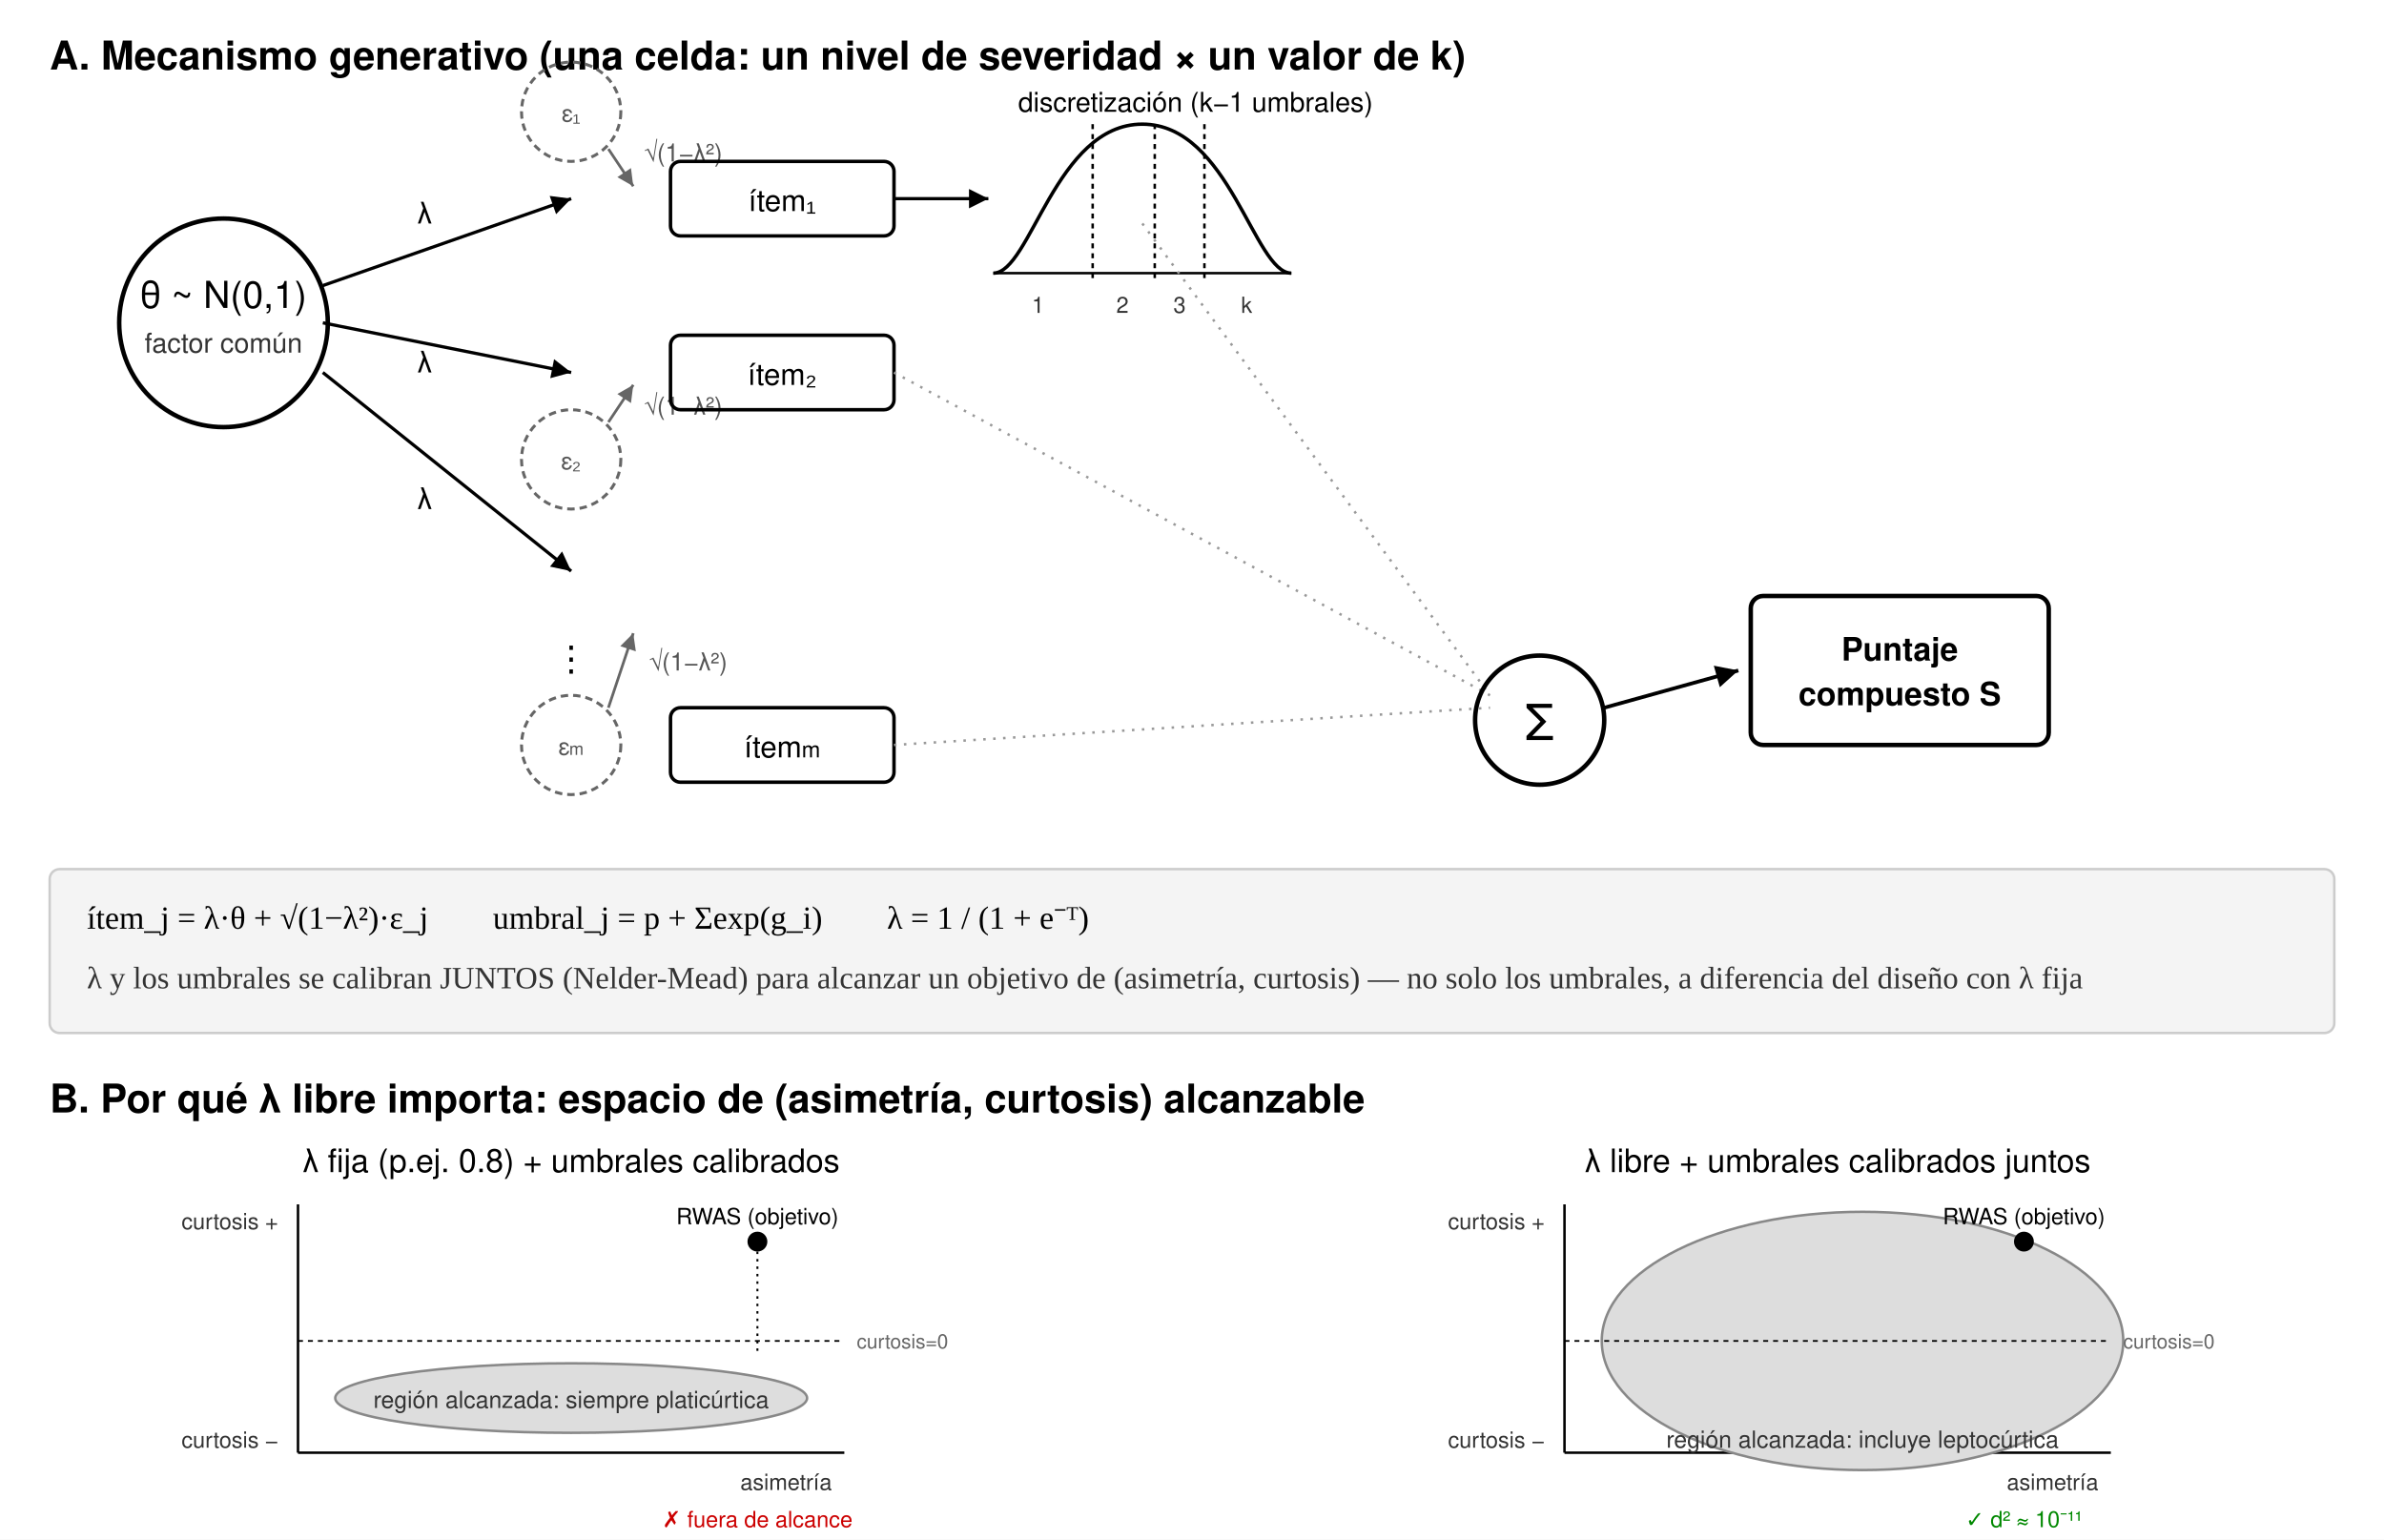
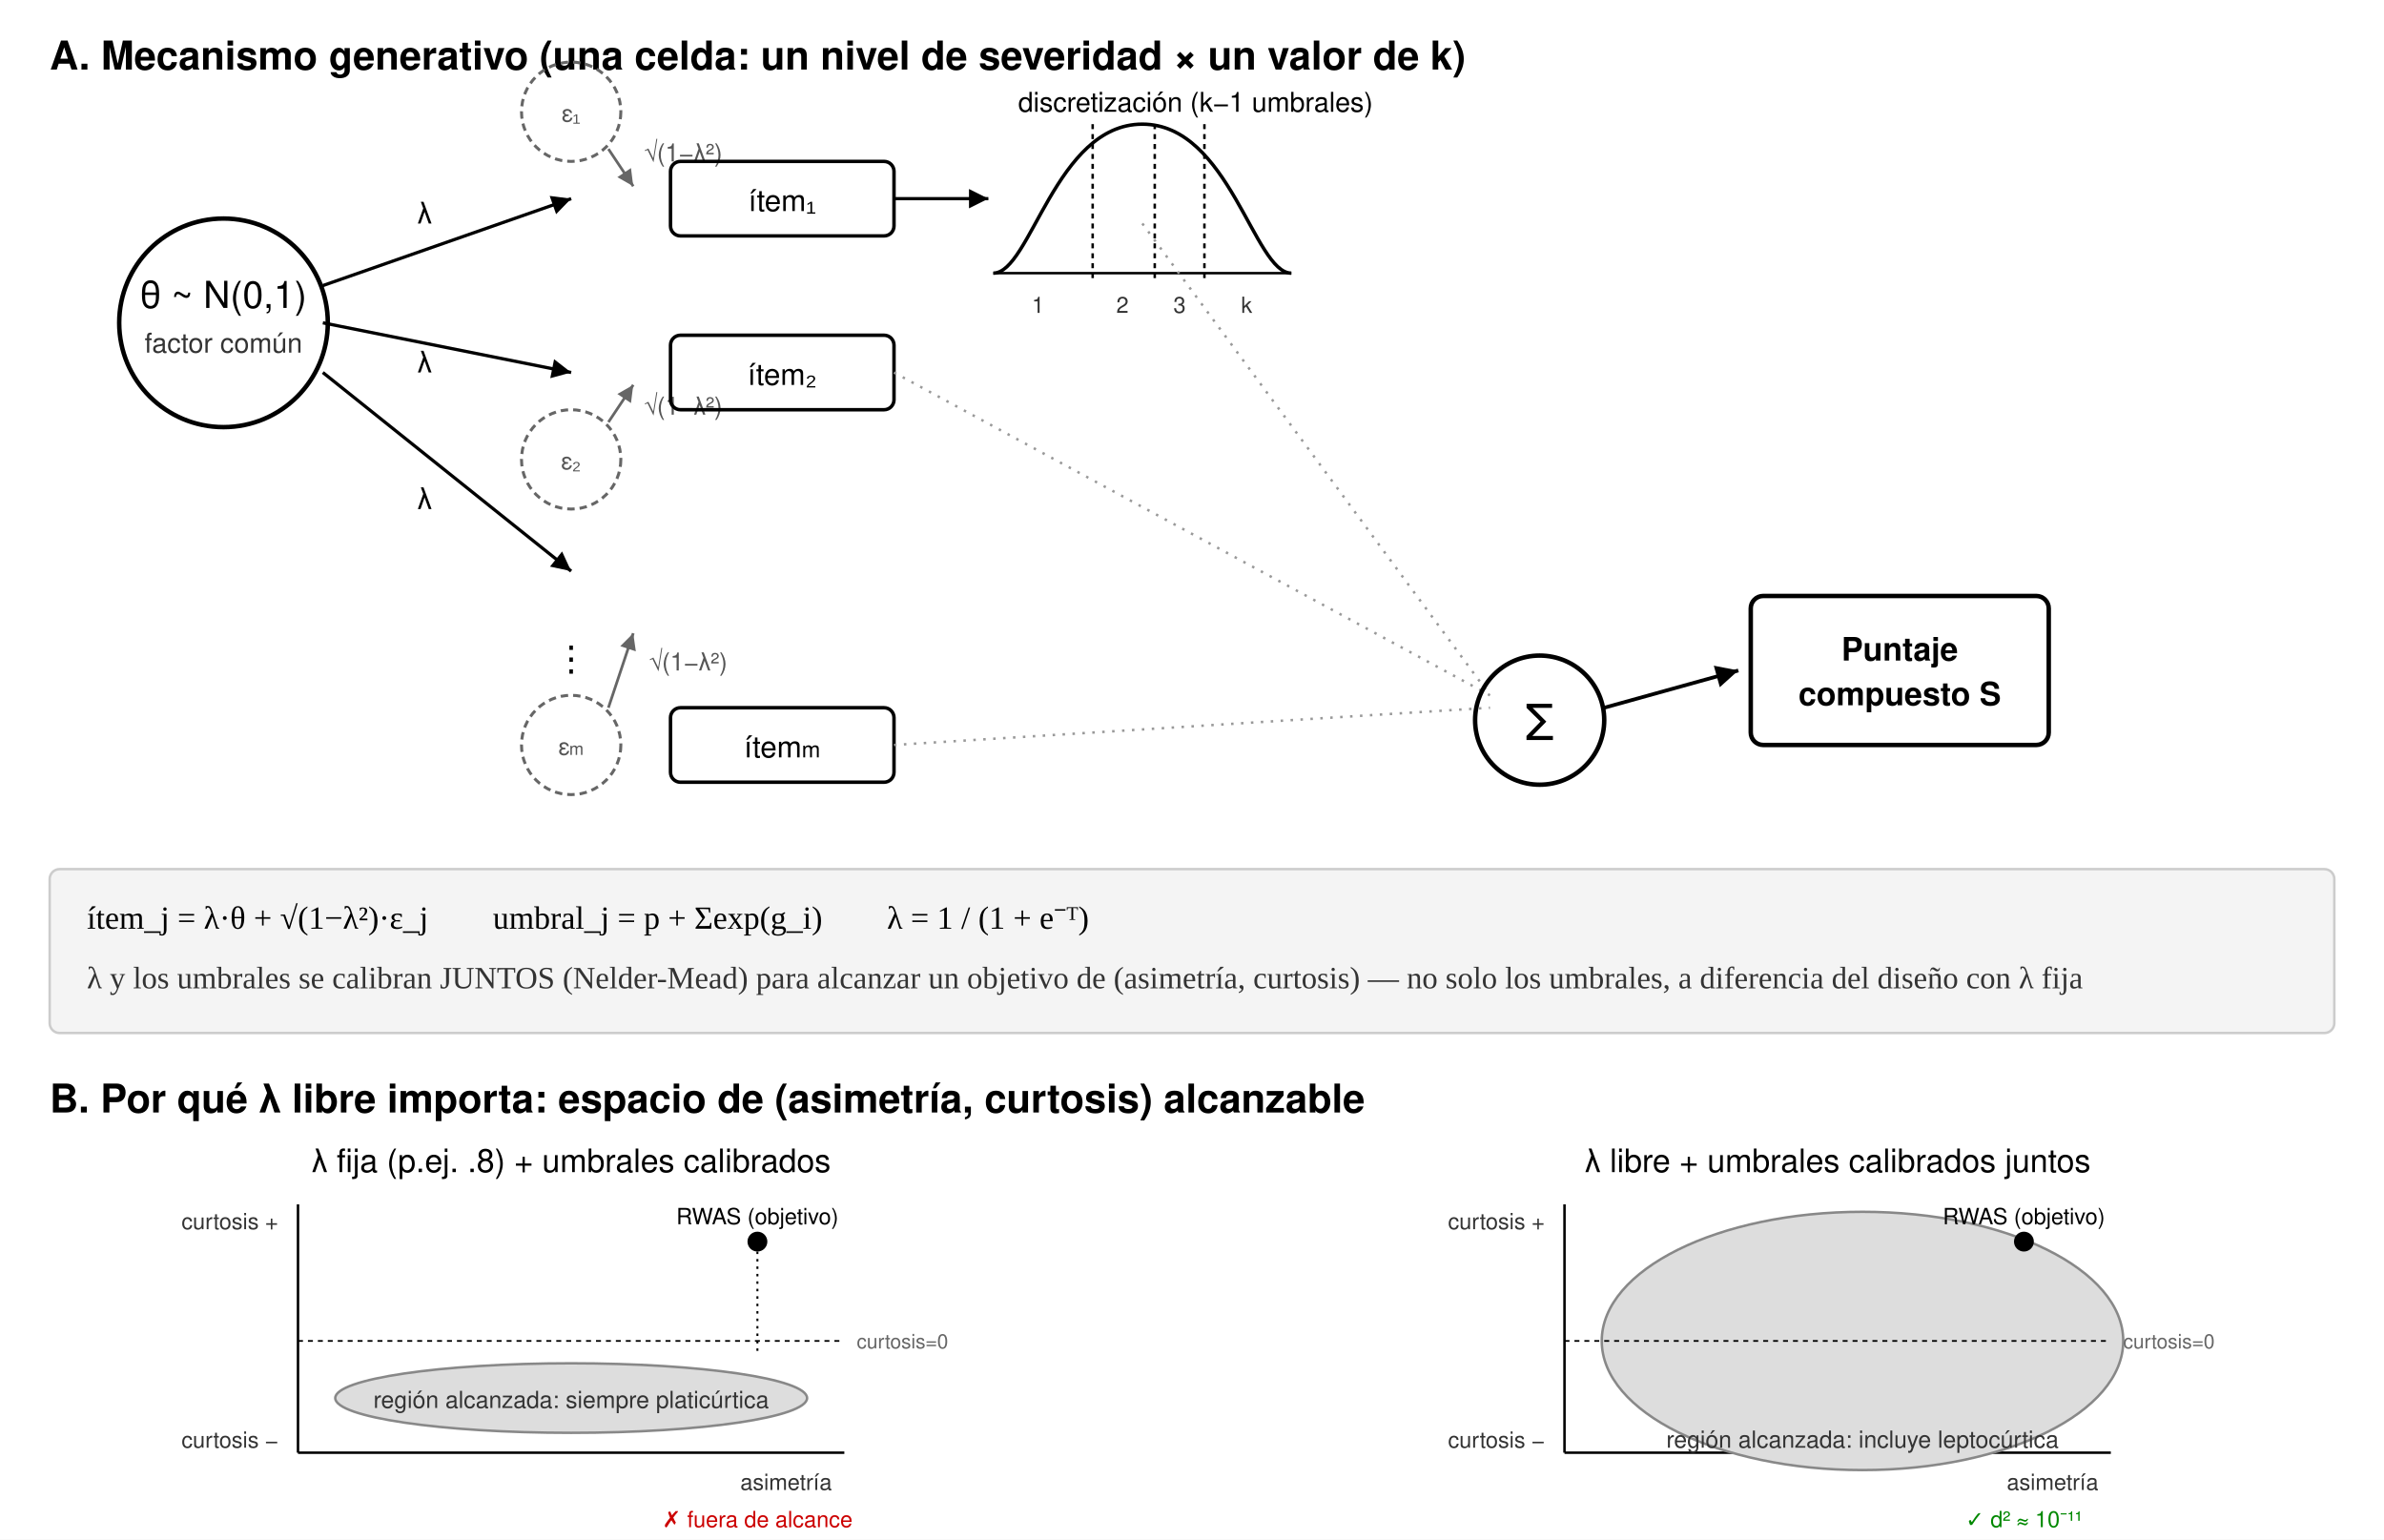
<svg xmlns="http://www.w3.org/2000/svg" viewBox="0 0 960 620" font-family="Helvetica, Arial, sans-serif">
  <rect x="0" y="0" width="960" height="620" fill="white" />
  <text x="20" y="28" font-size="16" font-weight="bold" fill="#000">A. Mecanismo generativo (una celda: un nivel de severidad × un valor de k)</text>
  <circle cx="90" cy="130" r="42" fill="none" stroke="#000" stroke-width="1.8" />
  <text x="90" y="124" font-size="15" text-anchor="middle" fill="#000">θ ~ N(0,1)</text>
  <text x="90" y="142" font-size="11" text-anchor="middle" fill="#333">factor común</text>
  <line x1="130" y1="115" x2="230" y2="80" stroke="#000" stroke-width="1.3" marker-end="url(#arrow)" />
  <line x1="130" y1="130" x2="230" y2="150" stroke="#000" stroke-width="1.3" marker-end="url(#arrow)" />
  <line x1="130" y1="150" x2="230" y2="230" stroke="#000" stroke-width="1.3" marker-end="url(#arrow)" />
  <text x="168" y="90" font-size="12" fill="#000">λ</text>
  <text x="168" y="150" font-size="12" fill="#000">λ</text>
  <text x="168" y="205" font-size="12" fill="#000">λ</text>
  <circle cx="230" cy="45" r="20" fill="none" stroke="#666" stroke-width="1.2" stroke-dasharray="3,2" />
  <text x="230" y="49" font-size="9.5" text-anchor="middle" fill="#555">ε₁</text>
  <line x1="245" y1="60" x2="255" y2="75" stroke="#666" stroke-width="1.1" marker-end="url(#arrowgray)" />
  <text x="260" y="65" font-size="10" fill="#555">√(1−λ²)</text>
  <circle cx="230" cy="185" r="20" fill="none" stroke="#666" stroke-width="1.2" stroke-dasharray="3,2" />
  <text x="230" y="189" font-size="9.5" text-anchor="middle" fill="#555">ε₂</text>
  <line x1="245" y1="170" x2="255" y2="155" stroke="#666" stroke-width="1.1" marker-end="url(#arrowgray)" />
  <text x="260" y="167" font-size="10" fill="#555">√(1−λ²)</text>
  <text x="230" y="270" font-size="14" text-anchor="middle" fill="#000">⋮</text>
  <circle cx="230" cy="300" r="20" fill="none" stroke="#666" stroke-width="1.2" stroke-dasharray="3,2" />
  <text x="230" y="304" font-size="9.5" text-anchor="middle" fill="#555">ε<tspan font-size="7">m</tspan>
  </text>
  <line x1="245" y1="285" x2="255" y2="255" stroke="#666" stroke-width="1.1" marker-end="url(#arrowgray)" />
  <text x="262" y="270" font-size="10" fill="#555">√(1−λ²)</text>
  <rect x="270" y="65" width="90" height="30" rx="4" fill="none" stroke="#000" stroke-width="1.4" />
  <text x="315" y="85" font-size="12" text-anchor="middle" fill="#000">ítem₁</text>
  <rect x="270" y="135" width="90" height="30" rx="4" fill="none" stroke="#000" stroke-width="1.4" />
  <text x="315" y="155" font-size="12" text-anchor="middle" fill="#000">ítem₂</text>
  <rect x="270" y="285" width="90" height="30" rx="4" fill="none" stroke="#000" stroke-width="1.4" />
  <text x="315" y="305" font-size="12" text-anchor="middle" fill="#000">ítem<tspan font-size="9">m</tspan>
  </text>
  <text x="410" y="45" font-size="11" fill="#000">discretización (k−1 umbrales)</text>
  <g transform="translate(400,50)">
    <path d="M 0,60 C 15,60 25,0 60,0 C 95,0 105,60 120,60" fill="none" stroke="#000" stroke-width="1.4" />
    <line x1="0" y1="60" x2="120" y2="60" stroke="#000" stroke-width="1" />
    <line x1="40" y1="0" x2="40" y2="62" stroke="#000" stroke-width="1" stroke-dasharray="2,2" />
    <line x1="65" y1="0" x2="65" y2="62" stroke="#000" stroke-width="1" stroke-dasharray="2,2" />
    <line x1="85" y1="0" x2="85" y2="62" stroke="#000" stroke-width="1" stroke-dasharray="2,2" />
    <text x="18" y="76" font-size="9" fill="#333" text-anchor="middle">1</text>
    <text x="52" y="76" font-size="9" fill="#333" text-anchor="middle">2</text>
    <text x="75" y="76" font-size="9" fill="#333" text-anchor="middle">3</text>
    <text x="102" y="76" font-size="9" fill="#333" text-anchor="middle">k</text>
  </g>
  <line x1="360" y1="80" x2="398" y2="80" stroke="#000" stroke-width="1.3" marker-end="url(#arrow)" />
  <line x1="360" y1="150" x2="600" y2="280" stroke="#999" stroke-width="1" stroke-dasharray="1,3" />
  <line x1="460" y1="90" x2="600" y2="280" stroke="#999" stroke-width="1" stroke-dasharray="1,3" />
  <line x1="360" y1="300" x2="600" y2="285" stroke="#999" stroke-width="1" stroke-dasharray="1,3" />
  <circle cx="620" cy="290" r="26" fill="none" stroke="#000" stroke-width="1.8" />
  <text x="620" y="298" font-size="20" text-anchor="middle" fill="#000">Σ</text>
  <line x1="646" y1="285" x2="700" y2="270" stroke="#000" stroke-width="1.5" marker-end="url(#arrow)" />
  <rect x="705" y="240" width="120" height="60" rx="5" fill="none" stroke="#000" stroke-width="1.8" />
  <text x="765" y="266" font-size="13" text-anchor="middle" fill="#000" font-weight="bold">Puntaje</text>
  <text x="765" y="284" font-size="13" text-anchor="middle" fill="#000" font-weight="bold">compuesto S</text>
  <rect x="20" y="350" width="920" height="66" rx="4" fill="#f4f4f4" stroke="#ccc" stroke-width="1" />
  <text x="35" y="374" font-size="13" fill="#000" font-family="Georgia, 'Times New Roman', serif">ítem_j = λ·θ + √(1−λ²)·ε_j        umbral_j = p + Σexp(g_i)        λ = 1 / (1 + e⁻ᵀ)</text>
  <text x="35" y="398" font-size="12.5" fill="#333" font-family="Georgia, 'Times New Roman', serif">λ y los umbrales se calibran JUNTOS (Nelder-Mead) para alcanzar un objetivo de (asimetría, curtosis) — no solo los umbrales, a diferencia del diseño con λ fija</text>
  <text x="20" y="448" font-size="16" font-weight="bold" fill="#000">B. Por qué λ libre importa: espacio de (asimetría, curtosis) alcanzable</text>
-   <text x="230" y="472" font-size="13" text-anchor="middle" fill="#000">λ fija (p.ej. 0.8) + umbrales calibrados</text>
+   <text x="230" y="472" font-size="13" text-anchor="middle" fill="#000">λ fija (p.ej. .8) + umbrales calibrados</text>
  <g transform="translate(120,485)">
    <line x1="0" y1="100" x2="220" y2="100" stroke="#000" stroke-width="1" />
    <line x1="0" y1="100" x2="0" y2="0" stroke="#000" stroke-width="1" />
    <text x="-8" y="10" font-size="9" text-anchor="end" fill="#333">curtosis +</text>
    <text x="-8" y="98" font-size="9" text-anchor="end" fill="#333">curtosis −</text>
    <text x="215" y="115" font-size="9" text-anchor="end" fill="#333">asimetría</text>
    <ellipse cx="110" cy="78" rx="95" ry="14" fill="#ddd" stroke="#888" stroke-width="1" />
    <text x="110" y="82" font-size="9.5" text-anchor="middle" fill="#333">región alcanzada: siempre platicúrtica</text>
    <line x1="0" y1="55" x2="220" y2="55" stroke="#000" stroke-width="0.7" stroke-dasharray="2,2" />
    <text x="225" y="58" font-size="8" fill="#666">curtosis=0</text>
    <circle cx="185" cy="15" r="4" fill="#000" />
    <text x="185" y="8" font-size="9" text-anchor="middle" fill="#000">RWAS (objetivo)</text>
    <line x1="185" y1="19" x2="185" y2="60" stroke="#000" stroke-width="0.8" stroke-dasharray="1,2" />
    <text x="185" y="130" font-size="9" text-anchor="middle" fill="#c00">✗ fuera de alcance</text>
  </g>
  <text x="740" y="472" font-size="13" text-anchor="middle" fill="#000">λ libre + umbrales calibrados juntos</text>
  <g transform="translate(630,485)">
    <line x1="0" y1="100" x2="220" y2="100" stroke="#000" stroke-width="1" />
    <line x1="0" y1="100" x2="0" y2="0" stroke="#000" stroke-width="1" />
    <text x="-8" y="10" font-size="9" text-anchor="end" fill="#333">curtosis +</text>
    <text x="-8" y="98" font-size="9" text-anchor="end" fill="#333">curtosis −</text>
    <text x="215" y="115" font-size="9" text-anchor="end" fill="#333">asimetría</text>
    <ellipse cx="120" cy="55" rx="105" ry="52" fill="#ddd" stroke="#888" stroke-width="1" />
    <text x="120" y="100" font-size="9.5" text-anchor="middle" fill="#333" dy="-2">región alcanzada: incluye leptocúrtica</text>
    <line x1="0" y1="55" x2="220" y2="55" stroke="#000" stroke-width="0.7" stroke-dasharray="2,2" />
    <text x="225" y="58" font-size="8" fill="#666">curtosis=0</text>
    <circle cx="185" cy="15" r="4" fill="#000" />
    <text x="185" y="8" font-size="9" text-anchor="middle" fill="#000">RWAS (objetivo)</text>
    <text x="185" y="130" font-size="9" text-anchor="middle" fill="#080">✓ d² ≈ 10⁻¹¹</text>
  </g>
  <defs>
    <marker id="arrow" markerWidth="8" markerHeight="8" refX="6" refY="3" orient="auto" markerUnits="strokeWidth">
      <path d="M0,0 L6,3 L0,6 Z" fill="#000" />
    </marker>
    <marker id="arrowgray" markerWidth="8" markerHeight="8" refX="6" refY="3" orient="auto" markerUnits="strokeWidth">
      <path d="M0,0 L6,3 L0,6 Z" fill="#666" />
    </marker>
  </defs>
</svg>
